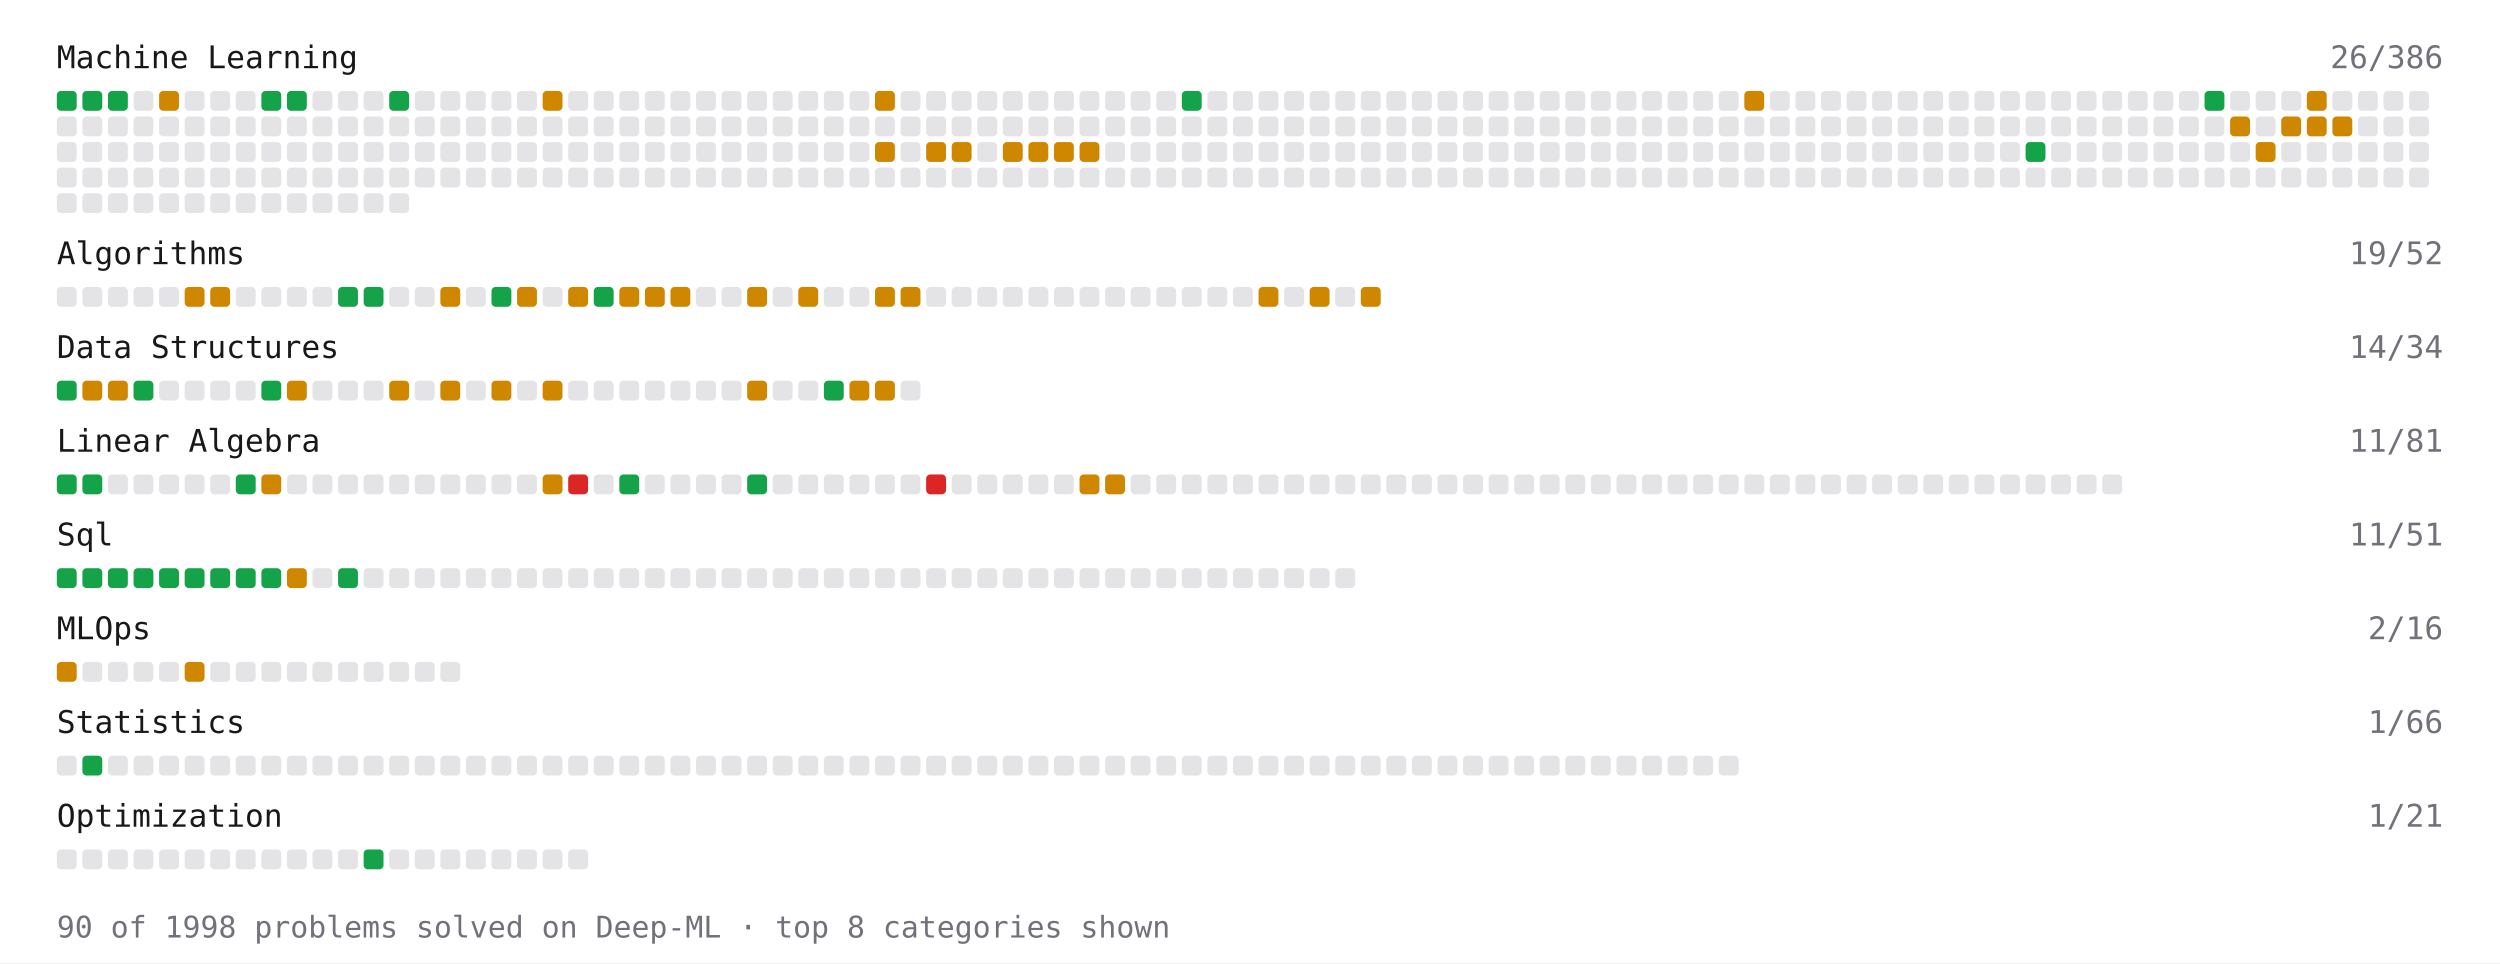
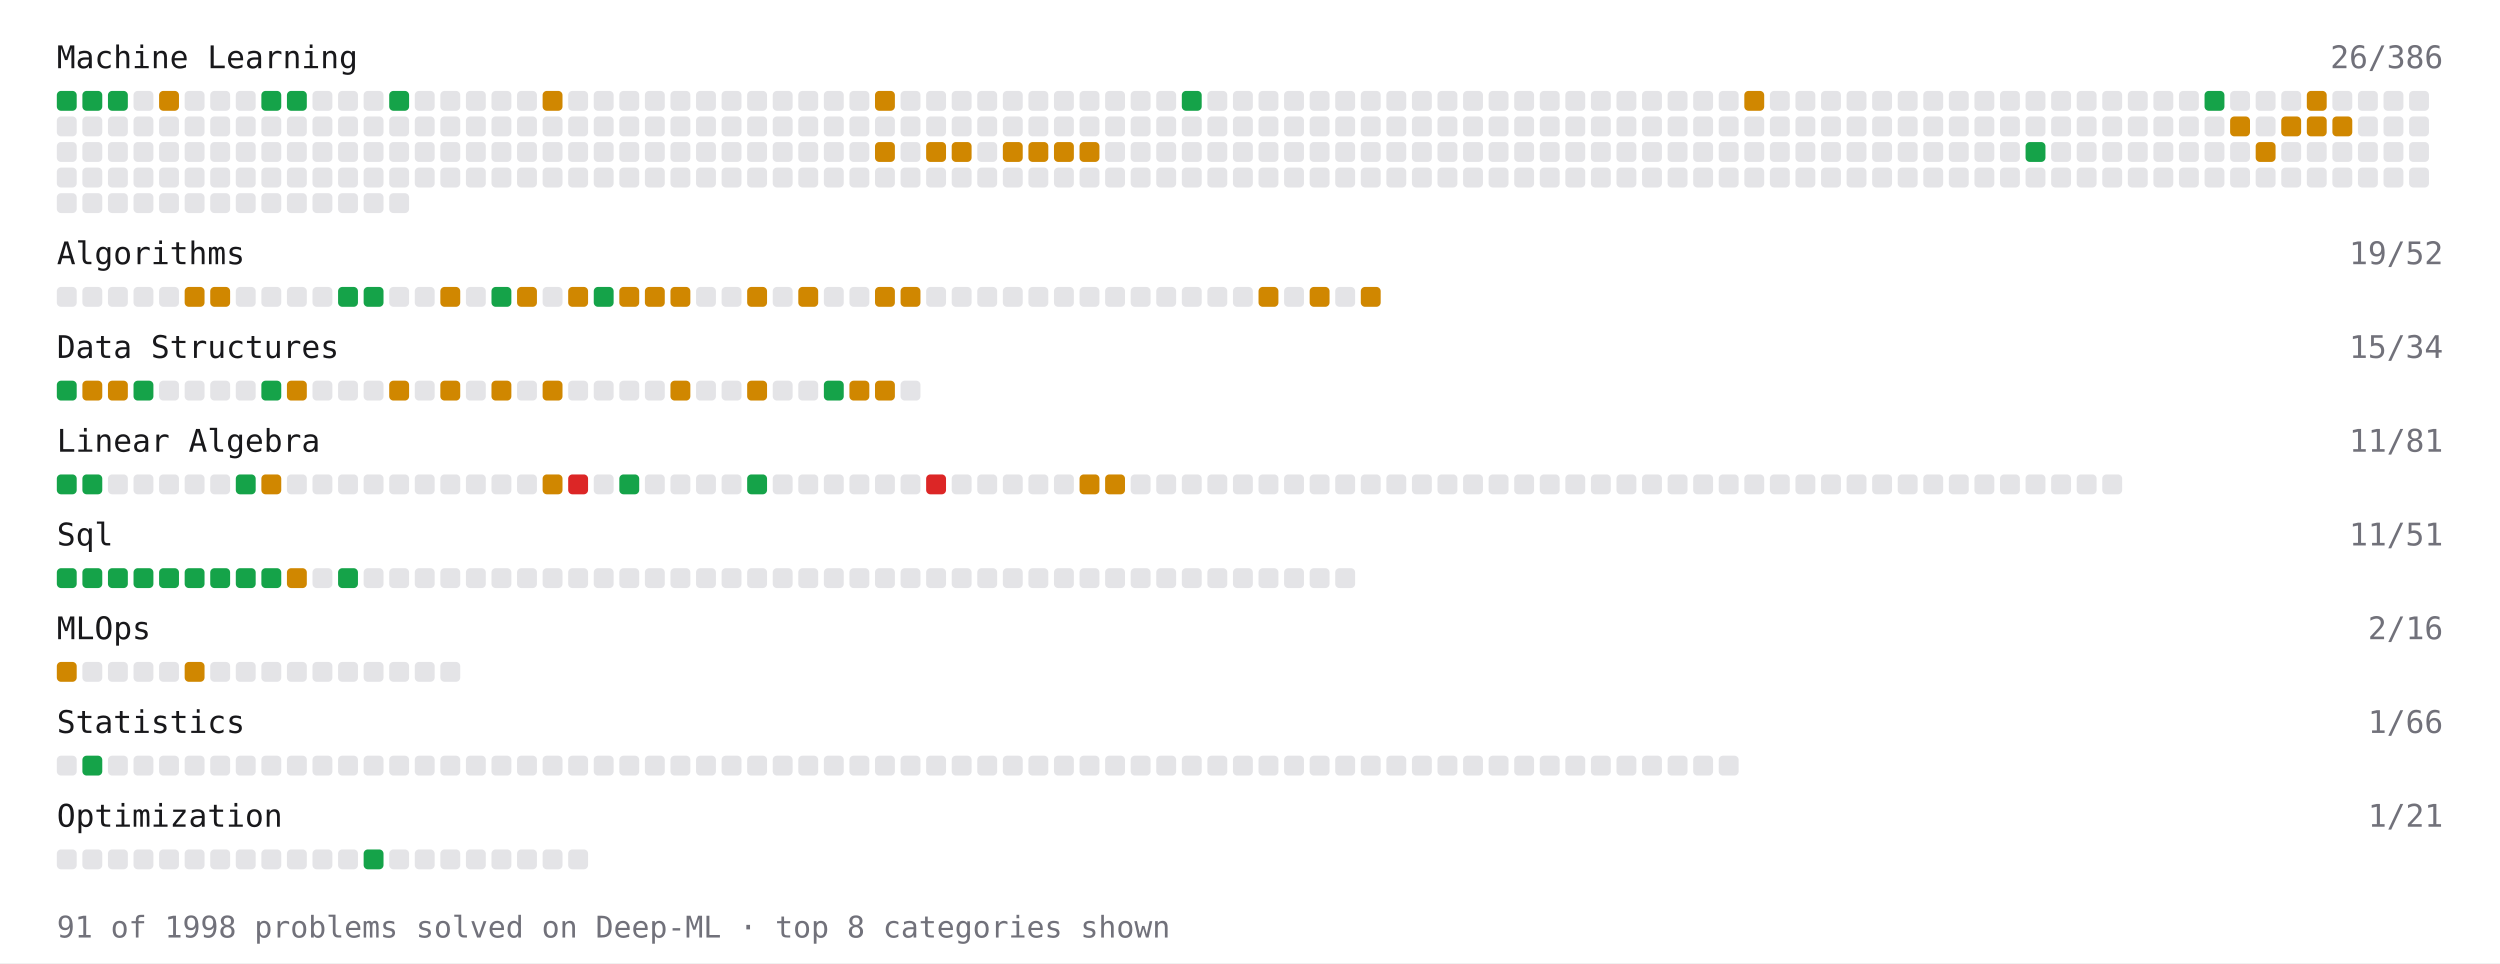
- <svg xmlns="http://www.w3.org/2000/svg" width="880" height="339" viewBox="0 0 880 339" role="img" aria-label="Deep-ML coverage: 90 of 1998 problems solved">
+ <svg xmlns="http://www.w3.org/2000/svg" width="880" height="339" viewBox="0 0 880 339" role="img" aria-label="Deep-ML coverage: 91 of 1998 problems solved">
  <style>
  .bg{fill:#ffffff}.tx{fill:#18181b}.dim{fill:#71717a}.none{fill:#e4e4e7}
  .e{fill:#15a349}.m{fill:#d08700}.h{fill:#dc2626}.u{fill:#a1a1aa}
  @media (prefers-color-scheme:dark){
    .bg{fill:#0b0b0d}.tx{fill:#fafafa}.dim{fill:#8b8b95}.none{fill:#26262b}
    .e{fill:#34d27b}.m{fill:#f5b13d}.h{fill:#f76d6d}.u{fill:#5c5c66}
  }
</style>
  <rect width="880" height="339" class="bg" />
  <text x="20" y="24" class="tx" font-size="11" font-family="ui-monospace,monospace">Machine Learning</text>
  <text x="860" y="24" class="dim" font-size="11" text-anchor="end" font-family="ui-monospace,monospace">26/386</text>
  <rect x="20" y="32" width="7" height="7" rx="1.5" class="e" />
  <rect x="29" y="32" width="7" height="7" rx="1.5" class="e" />
  <rect x="38" y="32" width="7" height="7" rx="1.5" class="e" />
  <rect x="47" y="32" width="7" height="7" rx="1.5" class="none" />
  <rect x="56" y="32" width="7" height="7" rx="1.5" class="m" />
  <rect x="65" y="32" width="7" height="7" rx="1.5" class="none" />
  <rect x="74" y="32" width="7" height="7" rx="1.5" class="none" />
  <rect x="83" y="32" width="7" height="7" rx="1.5" class="none" />
  <rect x="92" y="32" width="7" height="7" rx="1.5" class="e" />
  <rect x="101" y="32" width="7" height="7" rx="1.5" class="e" />
  <rect x="110" y="32" width="7" height="7" rx="1.5" class="none" />
  <rect x="119" y="32" width="7" height="7" rx="1.5" class="none" />
  <rect x="128" y="32" width="7" height="7" rx="1.5" class="none" />
  <rect x="137" y="32" width="7" height="7" rx="1.5" class="e" />
  <rect x="146" y="32" width="7" height="7" rx="1.5" class="none" />
  <rect x="155" y="32" width="7" height="7" rx="1.5" class="none" />
  <rect x="164" y="32" width="7" height="7" rx="1.5" class="none" />
  <rect x="173" y="32" width="7" height="7" rx="1.5" class="none" />
  <rect x="182" y="32" width="7" height="7" rx="1.5" class="none" />
  <rect x="191" y="32" width="7" height="7" rx="1.5" class="m" />
  <rect x="200" y="32" width="7" height="7" rx="1.5" class="none" />
  <rect x="209" y="32" width="7" height="7" rx="1.5" class="none" />
  <rect x="218" y="32" width="7" height="7" rx="1.5" class="none" />
  <rect x="227" y="32" width="7" height="7" rx="1.5" class="none" />
  <rect x="236" y="32" width="7" height="7" rx="1.5" class="none" />
  <rect x="245" y="32" width="7" height="7" rx="1.5" class="none" />
  <rect x="254" y="32" width="7" height="7" rx="1.5" class="none" />
  <rect x="263" y="32" width="7" height="7" rx="1.5" class="none" />
  <rect x="272" y="32" width="7" height="7" rx="1.5" class="none" />
  <rect x="281" y="32" width="7" height="7" rx="1.5" class="none" />
  <rect x="290" y="32" width="7" height="7" rx="1.5" class="none" />
  <rect x="299" y="32" width="7" height="7" rx="1.5" class="none" />
  <rect x="308" y="32" width="7" height="7" rx="1.5" class="m" />
  <rect x="317" y="32" width="7" height="7" rx="1.5" class="none" />
  <rect x="326" y="32" width="7" height="7" rx="1.5" class="none" />
  <rect x="335" y="32" width="7" height="7" rx="1.5" class="none" />
  <rect x="344" y="32" width="7" height="7" rx="1.5" class="none" />
  <rect x="353" y="32" width="7" height="7" rx="1.5" class="none" />
  <rect x="362" y="32" width="7" height="7" rx="1.5" class="none" />
  <rect x="371" y="32" width="7" height="7" rx="1.5" class="none" />
  <rect x="380" y="32" width="7" height="7" rx="1.5" class="none" />
  <rect x="389" y="32" width="7" height="7" rx="1.5" class="none" />
  <rect x="398" y="32" width="7" height="7" rx="1.5" class="none" />
  <rect x="407" y="32" width="7" height="7" rx="1.5" class="none" />
  <rect x="416" y="32" width="7" height="7" rx="1.5" class="e" />
  <rect x="425" y="32" width="7" height="7" rx="1.5" class="none" />
  <rect x="434" y="32" width="7" height="7" rx="1.5" class="none" />
  <rect x="443" y="32" width="7" height="7" rx="1.5" class="none" />
  <rect x="452" y="32" width="7" height="7" rx="1.5" class="none" />
  <rect x="461" y="32" width="7" height="7" rx="1.5" class="none" />
  <rect x="470" y="32" width="7" height="7" rx="1.5" class="none" />
  <rect x="479" y="32" width="7" height="7" rx="1.5" class="none" />
  <rect x="488" y="32" width="7" height="7" rx="1.5" class="none" />
  <rect x="497" y="32" width="7" height="7" rx="1.5" class="none" />
  <rect x="506" y="32" width="7" height="7" rx="1.5" class="none" />
  <rect x="515" y="32" width="7" height="7" rx="1.5" class="none" />
  <rect x="524" y="32" width="7" height="7" rx="1.5" class="none" />
  <rect x="533" y="32" width="7" height="7" rx="1.5" class="none" />
  <rect x="542" y="32" width="7" height="7" rx="1.5" class="none" />
  <rect x="551" y="32" width="7" height="7" rx="1.5" class="none" />
  <rect x="560" y="32" width="7" height="7" rx="1.5" class="none" />
  <rect x="569" y="32" width="7" height="7" rx="1.5" class="none" />
  <rect x="578" y="32" width="7" height="7" rx="1.5" class="none" />
  <rect x="587" y="32" width="7" height="7" rx="1.5" class="none" />
  <rect x="596" y="32" width="7" height="7" rx="1.5" class="none" />
  <rect x="605" y="32" width="7" height="7" rx="1.5" class="none" />
  <rect x="614" y="32" width="7" height="7" rx="1.5" class="m" />
  <rect x="623" y="32" width="7" height="7" rx="1.5" class="none" />
  <rect x="632" y="32" width="7" height="7" rx="1.5" class="none" />
  <rect x="641" y="32" width="7" height="7" rx="1.5" class="none" />
  <rect x="650" y="32" width="7" height="7" rx="1.5" class="none" />
  <rect x="659" y="32" width="7" height="7" rx="1.5" class="none" />
  <rect x="668" y="32" width="7" height="7" rx="1.5" class="none" />
  <rect x="677" y="32" width="7" height="7" rx="1.5" class="none" />
  <rect x="686" y="32" width="7" height="7" rx="1.5" class="none" />
  <rect x="695" y="32" width="7" height="7" rx="1.5" class="none" />
  <rect x="704" y="32" width="7" height="7" rx="1.5" class="none" />
  <rect x="713" y="32" width="7" height="7" rx="1.5" class="none" />
  <rect x="722" y="32" width="7" height="7" rx="1.5" class="none" />
  <rect x="731" y="32" width="7" height="7" rx="1.5" class="none" />
  <rect x="740" y="32" width="7" height="7" rx="1.5" class="none" />
  <rect x="749" y="32" width="7" height="7" rx="1.5" class="none" />
  <rect x="758" y="32" width="7" height="7" rx="1.5" class="none" />
  <rect x="767" y="32" width="7" height="7" rx="1.5" class="none" />
  <rect x="776" y="32" width="7" height="7" rx="1.5" class="e" />
  <rect x="785" y="32" width="7" height="7" rx="1.5" class="none" />
  <rect x="794" y="32" width="7" height="7" rx="1.5" class="none" />
  <rect x="803" y="32" width="7" height="7" rx="1.5" class="none" />
  <rect x="812" y="32" width="7" height="7" rx="1.5" class="m" />
  <rect x="821" y="32" width="7" height="7" rx="1.5" class="none" />
  <rect x="830" y="32" width="7" height="7" rx="1.5" class="none" />
  <rect x="839" y="32" width="7" height="7" rx="1.5" class="none" />
  <rect x="848" y="32" width="7" height="7" rx="1.5" class="none" />
  <rect x="20" y="41" width="7" height="7" rx="1.5" class="none" />
  <rect x="29" y="41" width="7" height="7" rx="1.5" class="none" />
  <rect x="38" y="41" width="7" height="7" rx="1.5" class="none" />
  <rect x="47" y="41" width="7" height="7" rx="1.5" class="none" />
  <rect x="56" y="41" width="7" height="7" rx="1.5" class="none" />
  <rect x="65" y="41" width="7" height="7" rx="1.5" class="none" />
  <rect x="74" y="41" width="7" height="7" rx="1.5" class="none" />
  <rect x="83" y="41" width="7" height="7" rx="1.5" class="none" />
  <rect x="92" y="41" width="7" height="7" rx="1.5" class="none" />
  <rect x="101" y="41" width="7" height="7" rx="1.5" class="none" />
  <rect x="110" y="41" width="7" height="7" rx="1.5" class="none" />
  <rect x="119" y="41" width="7" height="7" rx="1.5" class="none" />
  <rect x="128" y="41" width="7" height="7" rx="1.5" class="none" />
  <rect x="137" y="41" width="7" height="7" rx="1.5" class="none" />
  <rect x="146" y="41" width="7" height="7" rx="1.5" class="none" />
  <rect x="155" y="41" width="7" height="7" rx="1.5" class="none" />
  <rect x="164" y="41" width="7" height="7" rx="1.5" class="none" />
  <rect x="173" y="41" width="7" height="7" rx="1.5" class="none" />
  <rect x="182" y="41" width="7" height="7" rx="1.5" class="none" />
  <rect x="191" y="41" width="7" height="7" rx="1.5" class="none" />
  <rect x="200" y="41" width="7" height="7" rx="1.5" class="none" />
  <rect x="209" y="41" width="7" height="7" rx="1.5" class="none" />
  <rect x="218" y="41" width="7" height="7" rx="1.5" class="none" />
  <rect x="227" y="41" width="7" height="7" rx="1.5" class="none" />
  <rect x="236" y="41" width="7" height="7" rx="1.5" class="none" />
  <rect x="245" y="41" width="7" height="7" rx="1.5" class="none" />
  <rect x="254" y="41" width="7" height="7" rx="1.5" class="none" />
  <rect x="263" y="41" width="7" height="7" rx="1.5" class="none" />
  <rect x="272" y="41" width="7" height="7" rx="1.5" class="none" />
  <rect x="281" y="41" width="7" height="7" rx="1.5" class="none" />
  <rect x="290" y="41" width="7" height="7" rx="1.5" class="none" />
  <rect x="299" y="41" width="7" height="7" rx="1.5" class="none" />
  <rect x="308" y="41" width="7" height="7" rx="1.5" class="none" />
  <rect x="317" y="41" width="7" height="7" rx="1.5" class="none" />
  <rect x="326" y="41" width="7" height="7" rx="1.5" class="none" />
  <rect x="335" y="41" width="7" height="7" rx="1.5" class="none" />
  <rect x="344" y="41" width="7" height="7" rx="1.5" class="none" />
  <rect x="353" y="41" width="7" height="7" rx="1.5" class="none" />
  <rect x="362" y="41" width="7" height="7" rx="1.5" class="none" />
  <rect x="371" y="41" width="7" height="7" rx="1.5" class="none" />
  <rect x="380" y="41" width="7" height="7" rx="1.5" class="none" />
  <rect x="389" y="41" width="7" height="7" rx="1.5" class="none" />
  <rect x="398" y="41" width="7" height="7" rx="1.5" class="none" />
  <rect x="407" y="41" width="7" height="7" rx="1.5" class="none" />
  <rect x="416" y="41" width="7" height="7" rx="1.5" class="none" />
  <rect x="425" y="41" width="7" height="7" rx="1.5" class="none" />
  <rect x="434" y="41" width="7" height="7" rx="1.5" class="none" />
  <rect x="443" y="41" width="7" height="7" rx="1.5" class="none" />
  <rect x="452" y="41" width="7" height="7" rx="1.5" class="none" />
  <rect x="461" y="41" width="7" height="7" rx="1.5" class="none" />
  <rect x="470" y="41" width="7" height="7" rx="1.5" class="none" />
  <rect x="479" y="41" width="7" height="7" rx="1.5" class="none" />
  <rect x="488" y="41" width="7" height="7" rx="1.5" class="none" />
  <rect x="497" y="41" width="7" height="7" rx="1.5" class="none" />
  <rect x="506" y="41" width="7" height="7" rx="1.5" class="none" />
  <rect x="515" y="41" width="7" height="7" rx="1.5" class="none" />
  <rect x="524" y="41" width="7" height="7" rx="1.5" class="none" />
  <rect x="533" y="41" width="7" height="7" rx="1.5" class="none" />
  <rect x="542" y="41" width="7" height="7" rx="1.5" class="none" />
  <rect x="551" y="41" width="7" height="7" rx="1.5" class="none" />
  <rect x="560" y="41" width="7" height="7" rx="1.5" class="none" />
  <rect x="569" y="41" width="7" height="7" rx="1.5" class="none" />
  <rect x="578" y="41" width="7" height="7" rx="1.5" class="none" />
  <rect x="587" y="41" width="7" height="7" rx="1.5" class="none" />
  <rect x="596" y="41" width="7" height="7" rx="1.5" class="none" />
  <rect x="605" y="41" width="7" height="7" rx="1.5" class="none" />
  <rect x="614" y="41" width="7" height="7" rx="1.5" class="none" />
  <rect x="623" y="41" width="7" height="7" rx="1.5" class="none" />
  <rect x="632" y="41" width="7" height="7" rx="1.5" class="none" />
  <rect x="641" y="41" width="7" height="7" rx="1.5" class="none" />
  <rect x="650" y="41" width="7" height="7" rx="1.5" class="none" />
  <rect x="659" y="41" width="7" height="7" rx="1.5" class="none" />
  <rect x="668" y="41" width="7" height="7" rx="1.5" class="none" />
  <rect x="677" y="41" width="7" height="7" rx="1.5" class="none" />
  <rect x="686" y="41" width="7" height="7" rx="1.5" class="none" />
  <rect x="695" y="41" width="7" height="7" rx="1.5" class="none" />
  <rect x="704" y="41" width="7" height="7" rx="1.5" class="none" />
  <rect x="713" y="41" width="7" height="7" rx="1.5" class="none" />
  <rect x="722" y="41" width="7" height="7" rx="1.5" class="none" />
  <rect x="731" y="41" width="7" height="7" rx="1.5" class="none" />
  <rect x="740" y="41" width="7" height="7" rx="1.5" class="none" />
  <rect x="749" y="41" width="7" height="7" rx="1.5" class="none" />
  <rect x="758" y="41" width="7" height="7" rx="1.5" class="none" />
  <rect x="767" y="41" width="7" height="7" rx="1.5" class="none" />
  <rect x="776" y="41" width="7" height="7" rx="1.5" class="none" />
  <rect x="785" y="41" width="7" height="7" rx="1.5" class="m" />
  <rect x="794" y="41" width="7" height="7" rx="1.5" class="none" />
  <rect x="803" y="41" width="7" height="7" rx="1.5" class="m" />
  <rect x="812" y="41" width="7" height="7" rx="1.5" class="m" />
  <rect x="821" y="41" width="7" height="7" rx="1.5" class="m" />
  <rect x="830" y="41" width="7" height="7" rx="1.5" class="none" />
  <rect x="839" y="41" width="7" height="7" rx="1.5" class="none" />
  <rect x="848" y="41" width="7" height="7" rx="1.5" class="none" />
  <rect x="20" y="50" width="7" height="7" rx="1.5" class="none" />
  <rect x="29" y="50" width="7" height="7" rx="1.5" class="none" />
  <rect x="38" y="50" width="7" height="7" rx="1.5" class="none" />
  <rect x="47" y="50" width="7" height="7" rx="1.5" class="none" />
  <rect x="56" y="50" width="7" height="7" rx="1.5" class="none" />
  <rect x="65" y="50" width="7" height="7" rx="1.5" class="none" />
  <rect x="74" y="50" width="7" height="7" rx="1.5" class="none" />
  <rect x="83" y="50" width="7" height="7" rx="1.5" class="none" />
  <rect x="92" y="50" width="7" height="7" rx="1.5" class="none" />
  <rect x="101" y="50" width="7" height="7" rx="1.5" class="none" />
  <rect x="110" y="50" width="7" height="7" rx="1.5" class="none" />
  <rect x="119" y="50" width="7" height="7" rx="1.5" class="none" />
  <rect x="128" y="50" width="7" height="7" rx="1.5" class="none" />
  <rect x="137" y="50" width="7" height="7" rx="1.5" class="none" />
  <rect x="146" y="50" width="7" height="7" rx="1.5" class="none" />
  <rect x="155" y="50" width="7" height="7" rx="1.5" class="none" />
  <rect x="164" y="50" width="7" height="7" rx="1.5" class="none" />
  <rect x="173" y="50" width="7" height="7" rx="1.5" class="none" />
  <rect x="182" y="50" width="7" height="7" rx="1.5" class="none" />
  <rect x="191" y="50" width="7" height="7" rx="1.5" class="none" />
  <rect x="200" y="50" width="7" height="7" rx="1.5" class="none" />
  <rect x="209" y="50" width="7" height="7" rx="1.5" class="none" />
  <rect x="218" y="50" width="7" height="7" rx="1.5" class="none" />
  <rect x="227" y="50" width="7" height="7" rx="1.5" class="none" />
  <rect x="236" y="50" width="7" height="7" rx="1.5" class="none" />
  <rect x="245" y="50" width="7" height="7" rx="1.5" class="none" />
  <rect x="254" y="50" width="7" height="7" rx="1.5" class="none" />
  <rect x="263" y="50" width="7" height="7" rx="1.5" class="none" />
  <rect x="272" y="50" width="7" height="7" rx="1.5" class="none" />
  <rect x="281" y="50" width="7" height="7" rx="1.5" class="none" />
  <rect x="290" y="50" width="7" height="7" rx="1.5" class="none" />
  <rect x="299" y="50" width="7" height="7" rx="1.5" class="none" />
  <rect x="308" y="50" width="7" height="7" rx="1.5" class="m" />
  <rect x="317" y="50" width="7" height="7" rx="1.5" class="none" />
  <rect x="326" y="50" width="7" height="7" rx="1.5" class="m" />
  <rect x="335" y="50" width="7" height="7" rx="1.5" class="m" />
  <rect x="344" y="50" width="7" height="7" rx="1.5" class="none" />
  <rect x="353" y="50" width="7" height="7" rx="1.5" class="m" />
  <rect x="362" y="50" width="7" height="7" rx="1.5" class="m" />
  <rect x="371" y="50" width="7" height="7" rx="1.5" class="m" />
  <rect x="380" y="50" width="7" height="7" rx="1.5" class="m" />
  <rect x="389" y="50" width="7" height="7" rx="1.5" class="none" />
  <rect x="398" y="50" width="7" height="7" rx="1.5" class="none" />
  <rect x="407" y="50" width="7" height="7" rx="1.5" class="none" />
  <rect x="416" y="50" width="7" height="7" rx="1.5" class="none" />
  <rect x="425" y="50" width="7" height="7" rx="1.5" class="none" />
  <rect x="434" y="50" width="7" height="7" rx="1.5" class="none" />
  <rect x="443" y="50" width="7" height="7" rx="1.5" class="none" />
  <rect x="452" y="50" width="7" height="7" rx="1.5" class="none" />
  <rect x="461" y="50" width="7" height="7" rx="1.5" class="none" />
  <rect x="470" y="50" width="7" height="7" rx="1.5" class="none" />
  <rect x="479" y="50" width="7" height="7" rx="1.5" class="none" />
  <rect x="488" y="50" width="7" height="7" rx="1.5" class="none" />
  <rect x="497" y="50" width="7" height="7" rx="1.5" class="none" />
  <rect x="506" y="50" width="7" height="7" rx="1.5" class="none" />
  <rect x="515" y="50" width="7" height="7" rx="1.5" class="none" />
  <rect x="524" y="50" width="7" height="7" rx="1.5" class="none" />
  <rect x="533" y="50" width="7" height="7" rx="1.5" class="none" />
  <rect x="542" y="50" width="7" height="7" rx="1.5" class="none" />
  <rect x="551" y="50" width="7" height="7" rx="1.5" class="none" />
  <rect x="560" y="50" width="7" height="7" rx="1.5" class="none" />
  <rect x="569" y="50" width="7" height="7" rx="1.5" class="none" />
  <rect x="578" y="50" width="7" height="7" rx="1.5" class="none" />
  <rect x="587" y="50" width="7" height="7" rx="1.5" class="none" />
  <rect x="596" y="50" width="7" height="7" rx="1.5" class="none" />
  <rect x="605" y="50" width="7" height="7" rx="1.5" class="none" />
  <rect x="614" y="50" width="7" height="7" rx="1.5" class="none" />
  <rect x="623" y="50" width="7" height="7" rx="1.5" class="none" />
  <rect x="632" y="50" width="7" height="7" rx="1.5" class="none" />
  <rect x="641" y="50" width="7" height="7" rx="1.5" class="none" />
  <rect x="650" y="50" width="7" height="7" rx="1.5" class="none" />
  <rect x="659" y="50" width="7" height="7" rx="1.5" class="none" />
  <rect x="668" y="50" width="7" height="7" rx="1.5" class="none" />
  <rect x="677" y="50" width="7" height="7" rx="1.5" class="none" />
  <rect x="686" y="50" width="7" height="7" rx="1.5" class="none" />
  <rect x="695" y="50" width="7" height="7" rx="1.5" class="none" />
  <rect x="704" y="50" width="7" height="7" rx="1.5" class="none" />
  <rect x="713" y="50" width="7" height="7" rx="1.5" class="e" />
  <rect x="722" y="50" width="7" height="7" rx="1.5" class="none" />
  <rect x="731" y="50" width="7" height="7" rx="1.5" class="none" />
  <rect x="740" y="50" width="7" height="7" rx="1.5" class="none" />
  <rect x="749" y="50" width="7" height="7" rx="1.5" class="none" />
  <rect x="758" y="50" width="7" height="7" rx="1.5" class="none" />
  <rect x="767" y="50" width="7" height="7" rx="1.5" class="none" />
  <rect x="776" y="50" width="7" height="7" rx="1.5" class="none" />
  <rect x="785" y="50" width="7" height="7" rx="1.5" class="none" />
  <rect x="794" y="50" width="7" height="7" rx="1.5" class="m" />
  <rect x="803" y="50" width="7" height="7" rx="1.5" class="none" />
  <rect x="812" y="50" width="7" height="7" rx="1.5" class="none" />
  <rect x="821" y="50" width="7" height="7" rx="1.5" class="none" />
  <rect x="830" y="50" width="7" height="7" rx="1.5" class="none" />
  <rect x="839" y="50" width="7" height="7" rx="1.5" class="none" />
  <rect x="848" y="50" width="7" height="7" rx="1.5" class="none" />
  <rect x="20" y="59" width="7" height="7" rx="1.5" class="none" />
  <rect x="29" y="59" width="7" height="7" rx="1.5" class="none" />
  <rect x="38" y="59" width="7" height="7" rx="1.5" class="none" />
  <rect x="47" y="59" width="7" height="7" rx="1.5" class="none" />
  <rect x="56" y="59" width="7" height="7" rx="1.5" class="none" />
  <rect x="65" y="59" width="7" height="7" rx="1.5" class="none" />
  <rect x="74" y="59" width="7" height="7" rx="1.5" class="none" />
  <rect x="83" y="59" width="7" height="7" rx="1.5" class="none" />
  <rect x="92" y="59" width="7" height="7" rx="1.5" class="none" />
  <rect x="101" y="59" width="7" height="7" rx="1.5" class="none" />
  <rect x="110" y="59" width="7" height="7" rx="1.5" class="none" />
  <rect x="119" y="59" width="7" height="7" rx="1.5" class="none" />
  <rect x="128" y="59" width="7" height="7" rx="1.5" class="none" />
  <rect x="137" y="59" width="7" height="7" rx="1.5" class="none" />
  <rect x="146" y="59" width="7" height="7" rx="1.5" class="none" />
  <rect x="155" y="59" width="7" height="7" rx="1.5" class="none" />
  <rect x="164" y="59" width="7" height="7" rx="1.5" class="none" />
  <rect x="173" y="59" width="7" height="7" rx="1.5" class="none" />
  <rect x="182" y="59" width="7" height="7" rx="1.5" class="none" />
  <rect x="191" y="59" width="7" height="7" rx="1.5" class="none" />
  <rect x="200" y="59" width="7" height="7" rx="1.5" class="none" />
  <rect x="209" y="59" width="7" height="7" rx="1.5" class="none" />
  <rect x="218" y="59" width="7" height="7" rx="1.5" class="none" />
  <rect x="227" y="59" width="7" height="7" rx="1.5" class="none" />
  <rect x="236" y="59" width="7" height="7" rx="1.5" class="none" />
  <rect x="245" y="59" width="7" height="7" rx="1.5" class="none" />
  <rect x="254" y="59" width="7" height="7" rx="1.5" class="none" />
  <rect x="263" y="59" width="7" height="7" rx="1.5" class="none" />
  <rect x="272" y="59" width="7" height="7" rx="1.5" class="none" />
  <rect x="281" y="59" width="7" height="7" rx="1.5" class="none" />
  <rect x="290" y="59" width="7" height="7" rx="1.5" class="none" />
  <rect x="299" y="59" width="7" height="7" rx="1.5" class="none" />
  <rect x="308" y="59" width="7" height="7" rx="1.5" class="none" />
  <rect x="317" y="59" width="7" height="7" rx="1.5" class="none" />
  <rect x="326" y="59" width="7" height="7" rx="1.5" class="none" />
  <rect x="335" y="59" width="7" height="7" rx="1.5" class="none" />
  <rect x="344" y="59" width="7" height="7" rx="1.5" class="none" />
  <rect x="353" y="59" width="7" height="7" rx="1.5" class="none" />
  <rect x="362" y="59" width="7" height="7" rx="1.5" class="none" />
  <rect x="371" y="59" width="7" height="7" rx="1.5" class="none" />
  <rect x="380" y="59" width="7" height="7" rx="1.5" class="none" />
  <rect x="389" y="59" width="7" height="7" rx="1.5" class="none" />
  <rect x="398" y="59" width="7" height="7" rx="1.5" class="none" />
  <rect x="407" y="59" width="7" height="7" rx="1.5" class="none" />
  <rect x="416" y="59" width="7" height="7" rx="1.5" class="none" />
  <rect x="425" y="59" width="7" height="7" rx="1.5" class="none" />
  <rect x="434" y="59" width="7" height="7" rx="1.5" class="none" />
  <rect x="443" y="59" width="7" height="7" rx="1.5" class="none" />
  <rect x="452" y="59" width="7" height="7" rx="1.5" class="none" />
  <rect x="461" y="59" width="7" height="7" rx="1.5" class="none" />
  <rect x="470" y="59" width="7" height="7" rx="1.5" class="none" />
  <rect x="479" y="59" width="7" height="7" rx="1.5" class="none" />
  <rect x="488" y="59" width="7" height="7" rx="1.5" class="none" />
  <rect x="497" y="59" width="7" height="7" rx="1.5" class="none" />
  <rect x="506" y="59" width="7" height="7" rx="1.5" class="none" />
  <rect x="515" y="59" width="7" height="7" rx="1.5" class="none" />
  <rect x="524" y="59" width="7" height="7" rx="1.5" class="none" />
  <rect x="533" y="59" width="7" height="7" rx="1.5" class="none" />
  <rect x="542" y="59" width="7" height="7" rx="1.5" class="none" />
  <rect x="551" y="59" width="7" height="7" rx="1.5" class="none" />
  <rect x="560" y="59" width="7" height="7" rx="1.5" class="none" />
  <rect x="569" y="59" width="7" height="7" rx="1.5" class="none" />
  <rect x="578" y="59" width="7" height="7" rx="1.5" class="none" />
  <rect x="587" y="59" width="7" height="7" rx="1.5" class="none" />
  <rect x="596" y="59" width="7" height="7" rx="1.5" class="none" />
  <rect x="605" y="59" width="7" height="7" rx="1.5" class="none" />
  <rect x="614" y="59" width="7" height="7" rx="1.5" class="none" />
  <rect x="623" y="59" width="7" height="7" rx="1.5" class="none" />
  <rect x="632" y="59" width="7" height="7" rx="1.5" class="none" />
  <rect x="641" y="59" width="7" height="7" rx="1.5" class="none" />
  <rect x="650" y="59" width="7" height="7" rx="1.5" class="none" />
  <rect x="659" y="59" width="7" height="7" rx="1.5" class="none" />
  <rect x="668" y="59" width="7" height="7" rx="1.5" class="none" />
  <rect x="677" y="59" width="7" height="7" rx="1.5" class="none" />
  <rect x="686" y="59" width="7" height="7" rx="1.5" class="none" />
  <rect x="695" y="59" width="7" height="7" rx="1.5" class="none" />
  <rect x="704" y="59" width="7" height="7" rx="1.5" class="none" />
  <rect x="713" y="59" width="7" height="7" rx="1.5" class="none" />
  <rect x="722" y="59" width="7" height="7" rx="1.5" class="none" />
  <rect x="731" y="59" width="7" height="7" rx="1.5" class="none" />
  <rect x="740" y="59" width="7" height="7" rx="1.5" class="none" />
  <rect x="749" y="59" width="7" height="7" rx="1.5" class="none" />
  <rect x="758" y="59" width="7" height="7" rx="1.5" class="none" />
  <rect x="767" y="59" width="7" height="7" rx="1.5" class="none" />
  <rect x="776" y="59" width="7" height="7" rx="1.5" class="none" />
  <rect x="785" y="59" width="7" height="7" rx="1.5" class="none" />
  <rect x="794" y="59" width="7" height="7" rx="1.5" class="none" />
  <rect x="803" y="59" width="7" height="7" rx="1.5" class="none" />
  <rect x="812" y="59" width="7" height="7" rx="1.5" class="none" />
  <rect x="821" y="59" width="7" height="7" rx="1.5" class="none" />
  <rect x="830" y="59" width="7" height="7" rx="1.5" class="none" />
  <rect x="839" y="59" width="7" height="7" rx="1.5" class="none" />
  <rect x="848" y="59" width="7" height="7" rx="1.5" class="none" />
  <rect x="20" y="68" width="7" height="7" rx="1.5" class="none" />
  <rect x="29" y="68" width="7" height="7" rx="1.5" class="none" />
  <rect x="38" y="68" width="7" height="7" rx="1.5" class="none" />
  <rect x="47" y="68" width="7" height="7" rx="1.5" class="none" />
  <rect x="56" y="68" width="7" height="7" rx="1.5" class="none" />
  <rect x="65" y="68" width="7" height="7" rx="1.5" class="none" />
  <rect x="74" y="68" width="7" height="7" rx="1.5" class="none" />
  <rect x="83" y="68" width="7" height="7" rx="1.5" class="none" />
  <rect x="92" y="68" width="7" height="7" rx="1.5" class="none" />
  <rect x="101" y="68" width="7" height="7" rx="1.5" class="none" />
  <rect x="110" y="68" width="7" height="7" rx="1.5" class="none" />
  <rect x="119" y="68" width="7" height="7" rx="1.5" class="none" />
  <rect x="128" y="68" width="7" height="7" rx="1.5" class="none" />
  <rect x="137" y="68" width="7" height="7" rx="1.5" class="none" />
  <text x="20" y="93" class="tx" font-size="11" font-family="ui-monospace,monospace">Algorithms</text>
  <text x="860" y="93" class="dim" font-size="11" text-anchor="end" font-family="ui-monospace,monospace">19/52</text>
  <rect x="20" y="101" width="7" height="7" rx="1.5" class="none" />
  <rect x="29" y="101" width="7" height="7" rx="1.5" class="none" />
  <rect x="38" y="101" width="7" height="7" rx="1.5" class="none" />
  <rect x="47" y="101" width="7" height="7" rx="1.5" class="none" />
  <rect x="56" y="101" width="7" height="7" rx="1.5" class="none" />
  <rect x="65" y="101" width="7" height="7" rx="1.5" class="m" />
  <rect x="74" y="101" width="7" height="7" rx="1.5" class="m" />
  <rect x="83" y="101" width="7" height="7" rx="1.5" class="none" />
  <rect x="92" y="101" width="7" height="7" rx="1.5" class="none" />
  <rect x="101" y="101" width="7" height="7" rx="1.5" class="none" />
  <rect x="110" y="101" width="7" height="7" rx="1.5" class="none" />
  <rect x="119" y="101" width="7" height="7" rx="1.5" class="e" />
  <rect x="128" y="101" width="7" height="7" rx="1.5" class="e" />
  <rect x="137" y="101" width="7" height="7" rx="1.5" class="none" />
  <rect x="146" y="101" width="7" height="7" rx="1.5" class="none" />
  <rect x="155" y="101" width="7" height="7" rx="1.5" class="m" />
  <rect x="164" y="101" width="7" height="7" rx="1.5" class="none" />
  <rect x="173" y="101" width="7" height="7" rx="1.5" class="e" />
  <rect x="182" y="101" width="7" height="7" rx="1.5" class="m" />
  <rect x="191" y="101" width="7" height="7" rx="1.5" class="none" />
  <rect x="200" y="101" width="7" height="7" rx="1.5" class="m" />
  <rect x="209" y="101" width="7" height="7" rx="1.5" class="e" />
  <rect x="218" y="101" width="7" height="7" rx="1.5" class="m" />
  <rect x="227" y="101" width="7" height="7" rx="1.5" class="m" />
  <rect x="236" y="101" width="7" height="7" rx="1.5" class="m" />
  <rect x="245" y="101" width="7" height="7" rx="1.5" class="none" />
  <rect x="254" y="101" width="7" height="7" rx="1.5" class="none" />
  <rect x="263" y="101" width="7" height="7" rx="1.5" class="m" />
  <rect x="272" y="101" width="7" height="7" rx="1.5" class="none" />
  <rect x="281" y="101" width="7" height="7" rx="1.5" class="m" />
  <rect x="290" y="101" width="7" height="7" rx="1.5" class="none" />
  <rect x="299" y="101" width="7" height="7" rx="1.5" class="none" />
  <rect x="308" y="101" width="7" height="7" rx="1.5" class="m" />
  <rect x="317" y="101" width="7" height="7" rx="1.5" class="m" />
  <rect x="326" y="101" width="7" height="7" rx="1.5" class="none" />
  <rect x="335" y="101" width="7" height="7" rx="1.5" class="none" />
  <rect x="344" y="101" width="7" height="7" rx="1.5" class="none" />
  <rect x="353" y="101" width="7" height="7" rx="1.5" class="none" />
  <rect x="362" y="101" width="7" height="7" rx="1.5" class="none" />
  <rect x="371" y="101" width="7" height="7" rx="1.5" class="none" />
  <rect x="380" y="101" width="7" height="7" rx="1.5" class="none" />
  <rect x="389" y="101" width="7" height="7" rx="1.5" class="none" />
  <rect x="398" y="101" width="7" height="7" rx="1.5" class="none" />
  <rect x="407" y="101" width="7" height="7" rx="1.5" class="none" />
  <rect x="416" y="101" width="7" height="7" rx="1.5" class="none" />
  <rect x="425" y="101" width="7" height="7" rx="1.5" class="none" />
  <rect x="434" y="101" width="7" height="7" rx="1.5" class="none" />
  <rect x="443" y="101" width="7" height="7" rx="1.5" class="m" />
  <rect x="452" y="101" width="7" height="7" rx="1.5" class="none" />
  <rect x="461" y="101" width="7" height="7" rx="1.5" class="m" />
  <rect x="470" y="101" width="7" height="7" rx="1.5" class="none" />
  <rect x="479" y="101" width="7" height="7" rx="1.5" class="m" />
  <text x="20" y="126" class="tx" font-size="11" font-family="ui-monospace,monospace">Data Structures</text>
-   <text x="860" y="126" class="dim" font-size="11" text-anchor="end" font-family="ui-monospace,monospace">14/34</text>
+   <text x="860" y="126" class="dim" font-size="11" text-anchor="end" font-family="ui-monospace,monospace">15/34</text>
  <rect x="20" y="134" width="7" height="7" rx="1.5" class="e" />
  <rect x="29" y="134" width="7" height="7" rx="1.5" class="m" />
  <rect x="38" y="134" width="7" height="7" rx="1.5" class="m" />
  <rect x="47" y="134" width="7" height="7" rx="1.5" class="e" />
  <rect x="56" y="134" width="7" height="7" rx="1.5" class="none" />
  <rect x="65" y="134" width="7" height="7" rx="1.5" class="none" />
  <rect x="74" y="134" width="7" height="7" rx="1.5" class="none" />
  <rect x="83" y="134" width="7" height="7" rx="1.5" class="none" />
  <rect x="92" y="134" width="7" height="7" rx="1.5" class="e" />
  <rect x="101" y="134" width="7" height="7" rx="1.5" class="m" />
  <rect x="110" y="134" width="7" height="7" rx="1.5" class="none" />
  <rect x="119" y="134" width="7" height="7" rx="1.5" class="none" />
  <rect x="128" y="134" width="7" height="7" rx="1.5" class="none" />
  <rect x="137" y="134" width="7" height="7" rx="1.5" class="m" />
  <rect x="146" y="134" width="7" height="7" rx="1.5" class="none" />
  <rect x="155" y="134" width="7" height="7" rx="1.5" class="m" />
  <rect x="164" y="134" width="7" height="7" rx="1.5" class="none" />
  <rect x="173" y="134" width="7" height="7" rx="1.5" class="m" />
  <rect x="182" y="134" width="7" height="7" rx="1.5" class="none" />
  <rect x="191" y="134" width="7" height="7" rx="1.5" class="m" />
  <rect x="200" y="134" width="7" height="7" rx="1.5" class="none" />
  <rect x="209" y="134" width="7" height="7" rx="1.5" class="none" />
  <rect x="218" y="134" width="7" height="7" rx="1.5" class="none" />
  <rect x="227" y="134" width="7" height="7" rx="1.5" class="none" />
-   <rect x="236" y="134" width="7" height="7" rx="1.5" class="none" />
+   <rect x="236" y="134" width="7" height="7" rx="1.5" class="m" />
  <rect x="245" y="134" width="7" height="7" rx="1.5" class="none" />
  <rect x="254" y="134" width="7" height="7" rx="1.5" class="none" />
  <rect x="263" y="134" width="7" height="7" rx="1.5" class="m" />
  <rect x="272" y="134" width="7" height="7" rx="1.5" class="none" />
  <rect x="281" y="134" width="7" height="7" rx="1.5" class="none" />
  <rect x="290" y="134" width="7" height="7" rx="1.5" class="e" />
  <rect x="299" y="134" width="7" height="7" rx="1.5" class="m" />
  <rect x="308" y="134" width="7" height="7" rx="1.5" class="m" />
  <rect x="317" y="134" width="7" height="7" rx="1.5" class="none" />
  <text x="20" y="159" class="tx" font-size="11" font-family="ui-monospace,monospace">Linear Algebra</text>
  <text x="860" y="159" class="dim" font-size="11" text-anchor="end" font-family="ui-monospace,monospace">11/81</text>
  <rect x="20" y="167" width="7" height="7" rx="1.5" class="e" />
  <rect x="29" y="167" width="7" height="7" rx="1.5" class="e" />
  <rect x="38" y="167" width="7" height="7" rx="1.5" class="none" />
  <rect x="47" y="167" width="7" height="7" rx="1.5" class="none" />
  <rect x="56" y="167" width="7" height="7" rx="1.5" class="none" />
  <rect x="65" y="167" width="7" height="7" rx="1.5" class="none" />
  <rect x="74" y="167" width="7" height="7" rx="1.5" class="none" />
  <rect x="83" y="167" width="7" height="7" rx="1.5" class="e" />
  <rect x="92" y="167" width="7" height="7" rx="1.5" class="m" />
  <rect x="101" y="167" width="7" height="7" rx="1.5" class="none" />
  <rect x="110" y="167" width="7" height="7" rx="1.5" class="none" />
  <rect x="119" y="167" width="7" height="7" rx="1.5" class="none" />
  <rect x="128" y="167" width="7" height="7" rx="1.5" class="none" />
  <rect x="137" y="167" width="7" height="7" rx="1.5" class="none" />
  <rect x="146" y="167" width="7" height="7" rx="1.5" class="none" />
  <rect x="155" y="167" width="7" height="7" rx="1.5" class="none" />
  <rect x="164" y="167" width="7" height="7" rx="1.5" class="none" />
  <rect x="173" y="167" width="7" height="7" rx="1.5" class="none" />
  <rect x="182" y="167" width="7" height="7" rx="1.5" class="none" />
  <rect x="191" y="167" width="7" height="7" rx="1.5" class="m" />
  <rect x="200" y="167" width="7" height="7" rx="1.5" class="h" />
  <rect x="209" y="167" width="7" height="7" rx="1.5" class="none" />
  <rect x="218" y="167" width="7" height="7" rx="1.5" class="e" />
  <rect x="227" y="167" width="7" height="7" rx="1.5" class="none" />
  <rect x="236" y="167" width="7" height="7" rx="1.5" class="none" />
  <rect x="245" y="167" width="7" height="7" rx="1.5" class="none" />
  <rect x="254" y="167" width="7" height="7" rx="1.5" class="none" />
  <rect x="263" y="167" width="7" height="7" rx="1.5" class="e" />
  <rect x="272" y="167" width="7" height="7" rx="1.5" class="none" />
  <rect x="281" y="167" width="7" height="7" rx="1.5" class="none" />
  <rect x="290" y="167" width="7" height="7" rx="1.5" class="none" />
  <rect x="299" y="167" width="7" height="7" rx="1.5" class="none" />
  <rect x="308" y="167" width="7" height="7" rx="1.5" class="none" />
  <rect x="317" y="167" width="7" height="7" rx="1.5" class="none" />
  <rect x="326" y="167" width="7" height="7" rx="1.5" class="h" />
  <rect x="335" y="167" width="7" height="7" rx="1.5" class="none" />
  <rect x="344" y="167" width="7" height="7" rx="1.5" class="none" />
  <rect x="353" y="167" width="7" height="7" rx="1.5" class="none" />
  <rect x="362" y="167" width="7" height="7" rx="1.5" class="none" />
  <rect x="371" y="167" width="7" height="7" rx="1.5" class="none" />
  <rect x="380" y="167" width="7" height="7" rx="1.5" class="m" />
  <rect x="389" y="167" width="7" height="7" rx="1.5" class="m" />
  <rect x="398" y="167" width="7" height="7" rx="1.5" class="none" />
  <rect x="407" y="167" width="7" height="7" rx="1.5" class="none" />
  <rect x="416" y="167" width="7" height="7" rx="1.5" class="none" />
  <rect x="425" y="167" width="7" height="7" rx="1.5" class="none" />
  <rect x="434" y="167" width="7" height="7" rx="1.5" class="none" />
  <rect x="443" y="167" width="7" height="7" rx="1.5" class="none" />
  <rect x="452" y="167" width="7" height="7" rx="1.5" class="none" />
  <rect x="461" y="167" width="7" height="7" rx="1.5" class="none" />
  <rect x="470" y="167" width="7" height="7" rx="1.5" class="none" />
  <rect x="479" y="167" width="7" height="7" rx="1.5" class="none" />
  <rect x="488" y="167" width="7" height="7" rx="1.5" class="none" />
  <rect x="497" y="167" width="7" height="7" rx="1.5" class="none" />
  <rect x="506" y="167" width="7" height="7" rx="1.5" class="none" />
  <rect x="515" y="167" width="7" height="7" rx="1.5" class="none" />
  <rect x="524" y="167" width="7" height="7" rx="1.5" class="none" />
  <rect x="533" y="167" width="7" height="7" rx="1.5" class="none" />
  <rect x="542" y="167" width="7" height="7" rx="1.5" class="none" />
  <rect x="551" y="167" width="7" height="7" rx="1.5" class="none" />
  <rect x="560" y="167" width="7" height="7" rx="1.5" class="none" />
  <rect x="569" y="167" width="7" height="7" rx="1.5" class="none" />
  <rect x="578" y="167" width="7" height="7" rx="1.5" class="none" />
  <rect x="587" y="167" width="7" height="7" rx="1.5" class="none" />
  <rect x="596" y="167" width="7" height="7" rx="1.5" class="none" />
  <rect x="605" y="167" width="7" height="7" rx="1.5" class="none" />
  <rect x="614" y="167" width="7" height="7" rx="1.5" class="none" />
  <rect x="623" y="167" width="7" height="7" rx="1.5" class="none" />
  <rect x="632" y="167" width="7" height="7" rx="1.5" class="none" />
  <rect x="641" y="167" width="7" height="7" rx="1.5" class="none" />
  <rect x="650" y="167" width="7" height="7" rx="1.5" class="none" />
  <rect x="659" y="167" width="7" height="7" rx="1.5" class="none" />
  <rect x="668" y="167" width="7" height="7" rx="1.5" class="none" />
  <rect x="677" y="167" width="7" height="7" rx="1.5" class="none" />
  <rect x="686" y="167" width="7" height="7" rx="1.5" class="none" />
  <rect x="695" y="167" width="7" height="7" rx="1.5" class="none" />
  <rect x="704" y="167" width="7" height="7" rx="1.5" class="none" />
  <rect x="713" y="167" width="7" height="7" rx="1.5" class="none" />
  <rect x="722" y="167" width="7" height="7" rx="1.5" class="none" />
  <rect x="731" y="167" width="7" height="7" rx="1.5" class="none" />
  <rect x="740" y="167" width="7" height="7" rx="1.5" class="none" />
  <text x="20" y="192" class="tx" font-size="11" font-family="ui-monospace,monospace">Sql</text>
  <text x="860" y="192" class="dim" font-size="11" text-anchor="end" font-family="ui-monospace,monospace">11/51</text>
  <rect x="20" y="200" width="7" height="7" rx="1.5" class="e" />
  <rect x="29" y="200" width="7" height="7" rx="1.5" class="e" />
  <rect x="38" y="200" width="7" height="7" rx="1.5" class="e" />
  <rect x="47" y="200" width="7" height="7" rx="1.5" class="e" />
  <rect x="56" y="200" width="7" height="7" rx="1.5" class="e" />
  <rect x="65" y="200" width="7" height="7" rx="1.5" class="e" />
  <rect x="74" y="200" width="7" height="7" rx="1.5" class="e" />
  <rect x="83" y="200" width="7" height="7" rx="1.5" class="e" />
  <rect x="92" y="200" width="7" height="7" rx="1.5" class="e" />
  <rect x="101" y="200" width="7" height="7" rx="1.5" class="m" />
  <rect x="110" y="200" width="7" height="7" rx="1.5" class="none" />
  <rect x="119" y="200" width="7" height="7" rx="1.5" class="e" />
  <rect x="128" y="200" width="7" height="7" rx="1.5" class="none" />
  <rect x="137" y="200" width="7" height="7" rx="1.5" class="none" />
  <rect x="146" y="200" width="7" height="7" rx="1.5" class="none" />
  <rect x="155" y="200" width="7" height="7" rx="1.5" class="none" />
  <rect x="164" y="200" width="7" height="7" rx="1.5" class="none" />
  <rect x="173" y="200" width="7" height="7" rx="1.5" class="none" />
  <rect x="182" y="200" width="7" height="7" rx="1.5" class="none" />
  <rect x="191" y="200" width="7" height="7" rx="1.5" class="none" />
  <rect x="200" y="200" width="7" height="7" rx="1.5" class="none" />
  <rect x="209" y="200" width="7" height="7" rx="1.5" class="none" />
  <rect x="218" y="200" width="7" height="7" rx="1.5" class="none" />
  <rect x="227" y="200" width="7" height="7" rx="1.5" class="none" />
  <rect x="236" y="200" width="7" height="7" rx="1.5" class="none" />
  <rect x="245" y="200" width="7" height="7" rx="1.5" class="none" />
  <rect x="254" y="200" width="7" height="7" rx="1.5" class="none" />
  <rect x="263" y="200" width="7" height="7" rx="1.5" class="none" />
  <rect x="272" y="200" width="7" height="7" rx="1.5" class="none" />
  <rect x="281" y="200" width="7" height="7" rx="1.5" class="none" />
  <rect x="290" y="200" width="7" height="7" rx="1.5" class="none" />
  <rect x="299" y="200" width="7" height="7" rx="1.5" class="none" />
  <rect x="308" y="200" width="7" height="7" rx="1.5" class="none" />
  <rect x="317" y="200" width="7" height="7" rx="1.5" class="none" />
  <rect x="326" y="200" width="7" height="7" rx="1.5" class="none" />
  <rect x="335" y="200" width="7" height="7" rx="1.5" class="none" />
  <rect x="344" y="200" width="7" height="7" rx="1.5" class="none" />
  <rect x="353" y="200" width="7" height="7" rx="1.5" class="none" />
  <rect x="362" y="200" width="7" height="7" rx="1.5" class="none" />
  <rect x="371" y="200" width="7" height="7" rx="1.5" class="none" />
  <rect x="380" y="200" width="7" height="7" rx="1.5" class="none" />
  <rect x="389" y="200" width="7" height="7" rx="1.5" class="none" />
  <rect x="398" y="200" width="7" height="7" rx="1.5" class="none" />
  <rect x="407" y="200" width="7" height="7" rx="1.5" class="none" />
  <rect x="416" y="200" width="7" height="7" rx="1.5" class="none" />
  <rect x="425" y="200" width="7" height="7" rx="1.5" class="none" />
  <rect x="434" y="200" width="7" height="7" rx="1.5" class="none" />
  <rect x="443" y="200" width="7" height="7" rx="1.5" class="none" />
  <rect x="452" y="200" width="7" height="7" rx="1.5" class="none" />
  <rect x="461" y="200" width="7" height="7" rx="1.5" class="none" />
  <rect x="470" y="200" width="7" height="7" rx="1.5" class="none" />
  <text x="20" y="225" class="tx" font-size="11" font-family="ui-monospace,monospace">MLOps</text>
  <text x="860" y="225" class="dim" font-size="11" text-anchor="end" font-family="ui-monospace,monospace">2/16</text>
  <rect x="20" y="233" width="7" height="7" rx="1.5" class="m" />
  <rect x="29" y="233" width="7" height="7" rx="1.5" class="none" />
  <rect x="38" y="233" width="7" height="7" rx="1.5" class="none" />
  <rect x="47" y="233" width="7" height="7" rx="1.5" class="none" />
  <rect x="56" y="233" width="7" height="7" rx="1.5" class="none" />
  <rect x="65" y="233" width="7" height="7" rx="1.5" class="m" />
  <rect x="74" y="233" width="7" height="7" rx="1.5" class="none" />
  <rect x="83" y="233" width="7" height="7" rx="1.5" class="none" />
  <rect x="92" y="233" width="7" height="7" rx="1.5" class="none" />
  <rect x="101" y="233" width="7" height="7" rx="1.5" class="none" />
  <rect x="110" y="233" width="7" height="7" rx="1.5" class="none" />
  <rect x="119" y="233" width="7" height="7" rx="1.5" class="none" />
  <rect x="128" y="233" width="7" height="7" rx="1.5" class="none" />
  <rect x="137" y="233" width="7" height="7" rx="1.5" class="none" />
  <rect x="146" y="233" width="7" height="7" rx="1.5" class="none" />
  <rect x="155" y="233" width="7" height="7" rx="1.5" class="none" />
  <text x="20" y="258" class="tx" font-size="11" font-family="ui-monospace,monospace">Statistics</text>
  <text x="860" y="258" class="dim" font-size="11" text-anchor="end" font-family="ui-monospace,monospace">1/66</text>
  <rect x="20" y="266" width="7" height="7" rx="1.5" class="none" />
  <rect x="29" y="266" width="7" height="7" rx="1.5" class="e" />
  <rect x="38" y="266" width="7" height="7" rx="1.5" class="none" />
  <rect x="47" y="266" width="7" height="7" rx="1.5" class="none" />
  <rect x="56" y="266" width="7" height="7" rx="1.5" class="none" />
  <rect x="65" y="266" width="7" height="7" rx="1.5" class="none" />
  <rect x="74" y="266" width="7" height="7" rx="1.5" class="none" />
  <rect x="83" y="266" width="7" height="7" rx="1.5" class="none" />
  <rect x="92" y="266" width="7" height="7" rx="1.5" class="none" />
  <rect x="101" y="266" width="7" height="7" rx="1.5" class="none" />
  <rect x="110" y="266" width="7" height="7" rx="1.5" class="none" />
  <rect x="119" y="266" width="7" height="7" rx="1.5" class="none" />
  <rect x="128" y="266" width="7" height="7" rx="1.5" class="none" />
  <rect x="137" y="266" width="7" height="7" rx="1.5" class="none" />
  <rect x="146" y="266" width="7" height="7" rx="1.5" class="none" />
  <rect x="155" y="266" width="7" height="7" rx="1.5" class="none" />
  <rect x="164" y="266" width="7" height="7" rx="1.5" class="none" />
  <rect x="173" y="266" width="7" height="7" rx="1.5" class="none" />
  <rect x="182" y="266" width="7" height="7" rx="1.5" class="none" />
  <rect x="191" y="266" width="7" height="7" rx="1.5" class="none" />
  <rect x="200" y="266" width="7" height="7" rx="1.5" class="none" />
  <rect x="209" y="266" width="7" height="7" rx="1.5" class="none" />
  <rect x="218" y="266" width="7" height="7" rx="1.5" class="none" />
  <rect x="227" y="266" width="7" height="7" rx="1.5" class="none" />
  <rect x="236" y="266" width="7" height="7" rx="1.5" class="none" />
  <rect x="245" y="266" width="7" height="7" rx="1.5" class="none" />
  <rect x="254" y="266" width="7" height="7" rx="1.5" class="none" />
  <rect x="263" y="266" width="7" height="7" rx="1.5" class="none" />
  <rect x="272" y="266" width="7" height="7" rx="1.5" class="none" />
  <rect x="281" y="266" width="7" height="7" rx="1.5" class="none" />
  <rect x="290" y="266" width="7" height="7" rx="1.5" class="none" />
  <rect x="299" y="266" width="7" height="7" rx="1.5" class="none" />
  <rect x="308" y="266" width="7" height="7" rx="1.5" class="none" />
  <rect x="317" y="266" width="7" height="7" rx="1.5" class="none" />
  <rect x="326" y="266" width="7" height="7" rx="1.5" class="none" />
  <rect x="335" y="266" width="7" height="7" rx="1.5" class="none" />
  <rect x="344" y="266" width="7" height="7" rx="1.5" class="none" />
  <rect x="353" y="266" width="7" height="7" rx="1.5" class="none" />
  <rect x="362" y="266" width="7" height="7" rx="1.5" class="none" />
  <rect x="371" y="266" width="7" height="7" rx="1.5" class="none" />
  <rect x="380" y="266" width="7" height="7" rx="1.5" class="none" />
  <rect x="389" y="266" width="7" height="7" rx="1.5" class="none" />
  <rect x="398" y="266" width="7" height="7" rx="1.5" class="none" />
  <rect x="407" y="266" width="7" height="7" rx="1.5" class="none" />
  <rect x="416" y="266" width="7" height="7" rx="1.5" class="none" />
  <rect x="425" y="266" width="7" height="7" rx="1.5" class="none" />
  <rect x="434" y="266" width="7" height="7" rx="1.5" class="none" />
  <rect x="443" y="266" width="7" height="7" rx="1.5" class="none" />
  <rect x="452" y="266" width="7" height="7" rx="1.5" class="none" />
  <rect x="461" y="266" width="7" height="7" rx="1.5" class="none" />
  <rect x="470" y="266" width="7" height="7" rx="1.5" class="none" />
  <rect x="479" y="266" width="7" height="7" rx="1.5" class="none" />
  <rect x="488" y="266" width="7" height="7" rx="1.5" class="none" />
  <rect x="497" y="266" width="7" height="7" rx="1.5" class="none" />
  <rect x="506" y="266" width="7" height="7" rx="1.5" class="none" />
  <rect x="515" y="266" width="7" height="7" rx="1.5" class="none" />
  <rect x="524" y="266" width="7" height="7" rx="1.5" class="none" />
  <rect x="533" y="266" width="7" height="7" rx="1.5" class="none" />
  <rect x="542" y="266" width="7" height="7" rx="1.5" class="none" />
  <rect x="551" y="266" width="7" height="7" rx="1.5" class="none" />
  <rect x="560" y="266" width="7" height="7" rx="1.5" class="none" />
  <rect x="569" y="266" width="7" height="7" rx="1.5" class="none" />
  <rect x="578" y="266" width="7" height="7" rx="1.5" class="none" />
  <rect x="587" y="266" width="7" height="7" rx="1.5" class="none" />
  <rect x="596" y="266" width="7" height="7" rx="1.5" class="none" />
  <rect x="605" y="266" width="7" height="7" rx="1.5" class="none" />
  <text x="20" y="291" class="tx" font-size="11" font-family="ui-monospace,monospace">Optimization</text>
  <text x="860" y="291" class="dim" font-size="11" text-anchor="end" font-family="ui-monospace,monospace">1/21</text>
  <rect x="20" y="299" width="7" height="7" rx="1.5" class="none" />
  <rect x="29" y="299" width="7" height="7" rx="1.5" class="none" />
  <rect x="38" y="299" width="7" height="7" rx="1.5" class="none" />
  <rect x="47" y="299" width="7" height="7" rx="1.5" class="none" />
  <rect x="56" y="299" width="7" height="7" rx="1.5" class="none" />
  <rect x="65" y="299" width="7" height="7" rx="1.5" class="none" />
  <rect x="74" y="299" width="7" height="7" rx="1.5" class="none" />
  <rect x="83" y="299" width="7" height="7" rx="1.5" class="none" />
  <rect x="92" y="299" width="7" height="7" rx="1.5" class="none" />
  <rect x="101" y="299" width="7" height="7" rx="1.5" class="none" />
  <rect x="110" y="299" width="7" height="7" rx="1.5" class="none" />
  <rect x="119" y="299" width="7" height="7" rx="1.5" class="none" />
  <rect x="128" y="299" width="7" height="7" rx="1.5" class="e" />
  <rect x="137" y="299" width="7" height="7" rx="1.5" class="none" />
  <rect x="146" y="299" width="7" height="7" rx="1.5" class="none" />
  <rect x="155" y="299" width="7" height="7" rx="1.5" class="none" />
  <rect x="164" y="299" width="7" height="7" rx="1.5" class="none" />
  <rect x="173" y="299" width="7" height="7" rx="1.5" class="none" />
  <rect x="182" y="299" width="7" height="7" rx="1.5" class="none" />
  <rect x="191" y="299" width="7" height="7" rx="1.5" class="none" />
  <rect x="200" y="299" width="7" height="7" rx="1.5" class="none" />
-   <text x="20" y="330" class="dim" font-size="10.5" font-family="ui-monospace,monospace">90 of 1998 problems solved on Deep-ML  ·  top 8 categories shown</text>
+   <text x="20" y="330" class="dim" font-size="10.5" font-family="ui-monospace,monospace">91 of 1998 problems solved on Deep-ML  ·  top 8 categories shown</text>
</svg>
